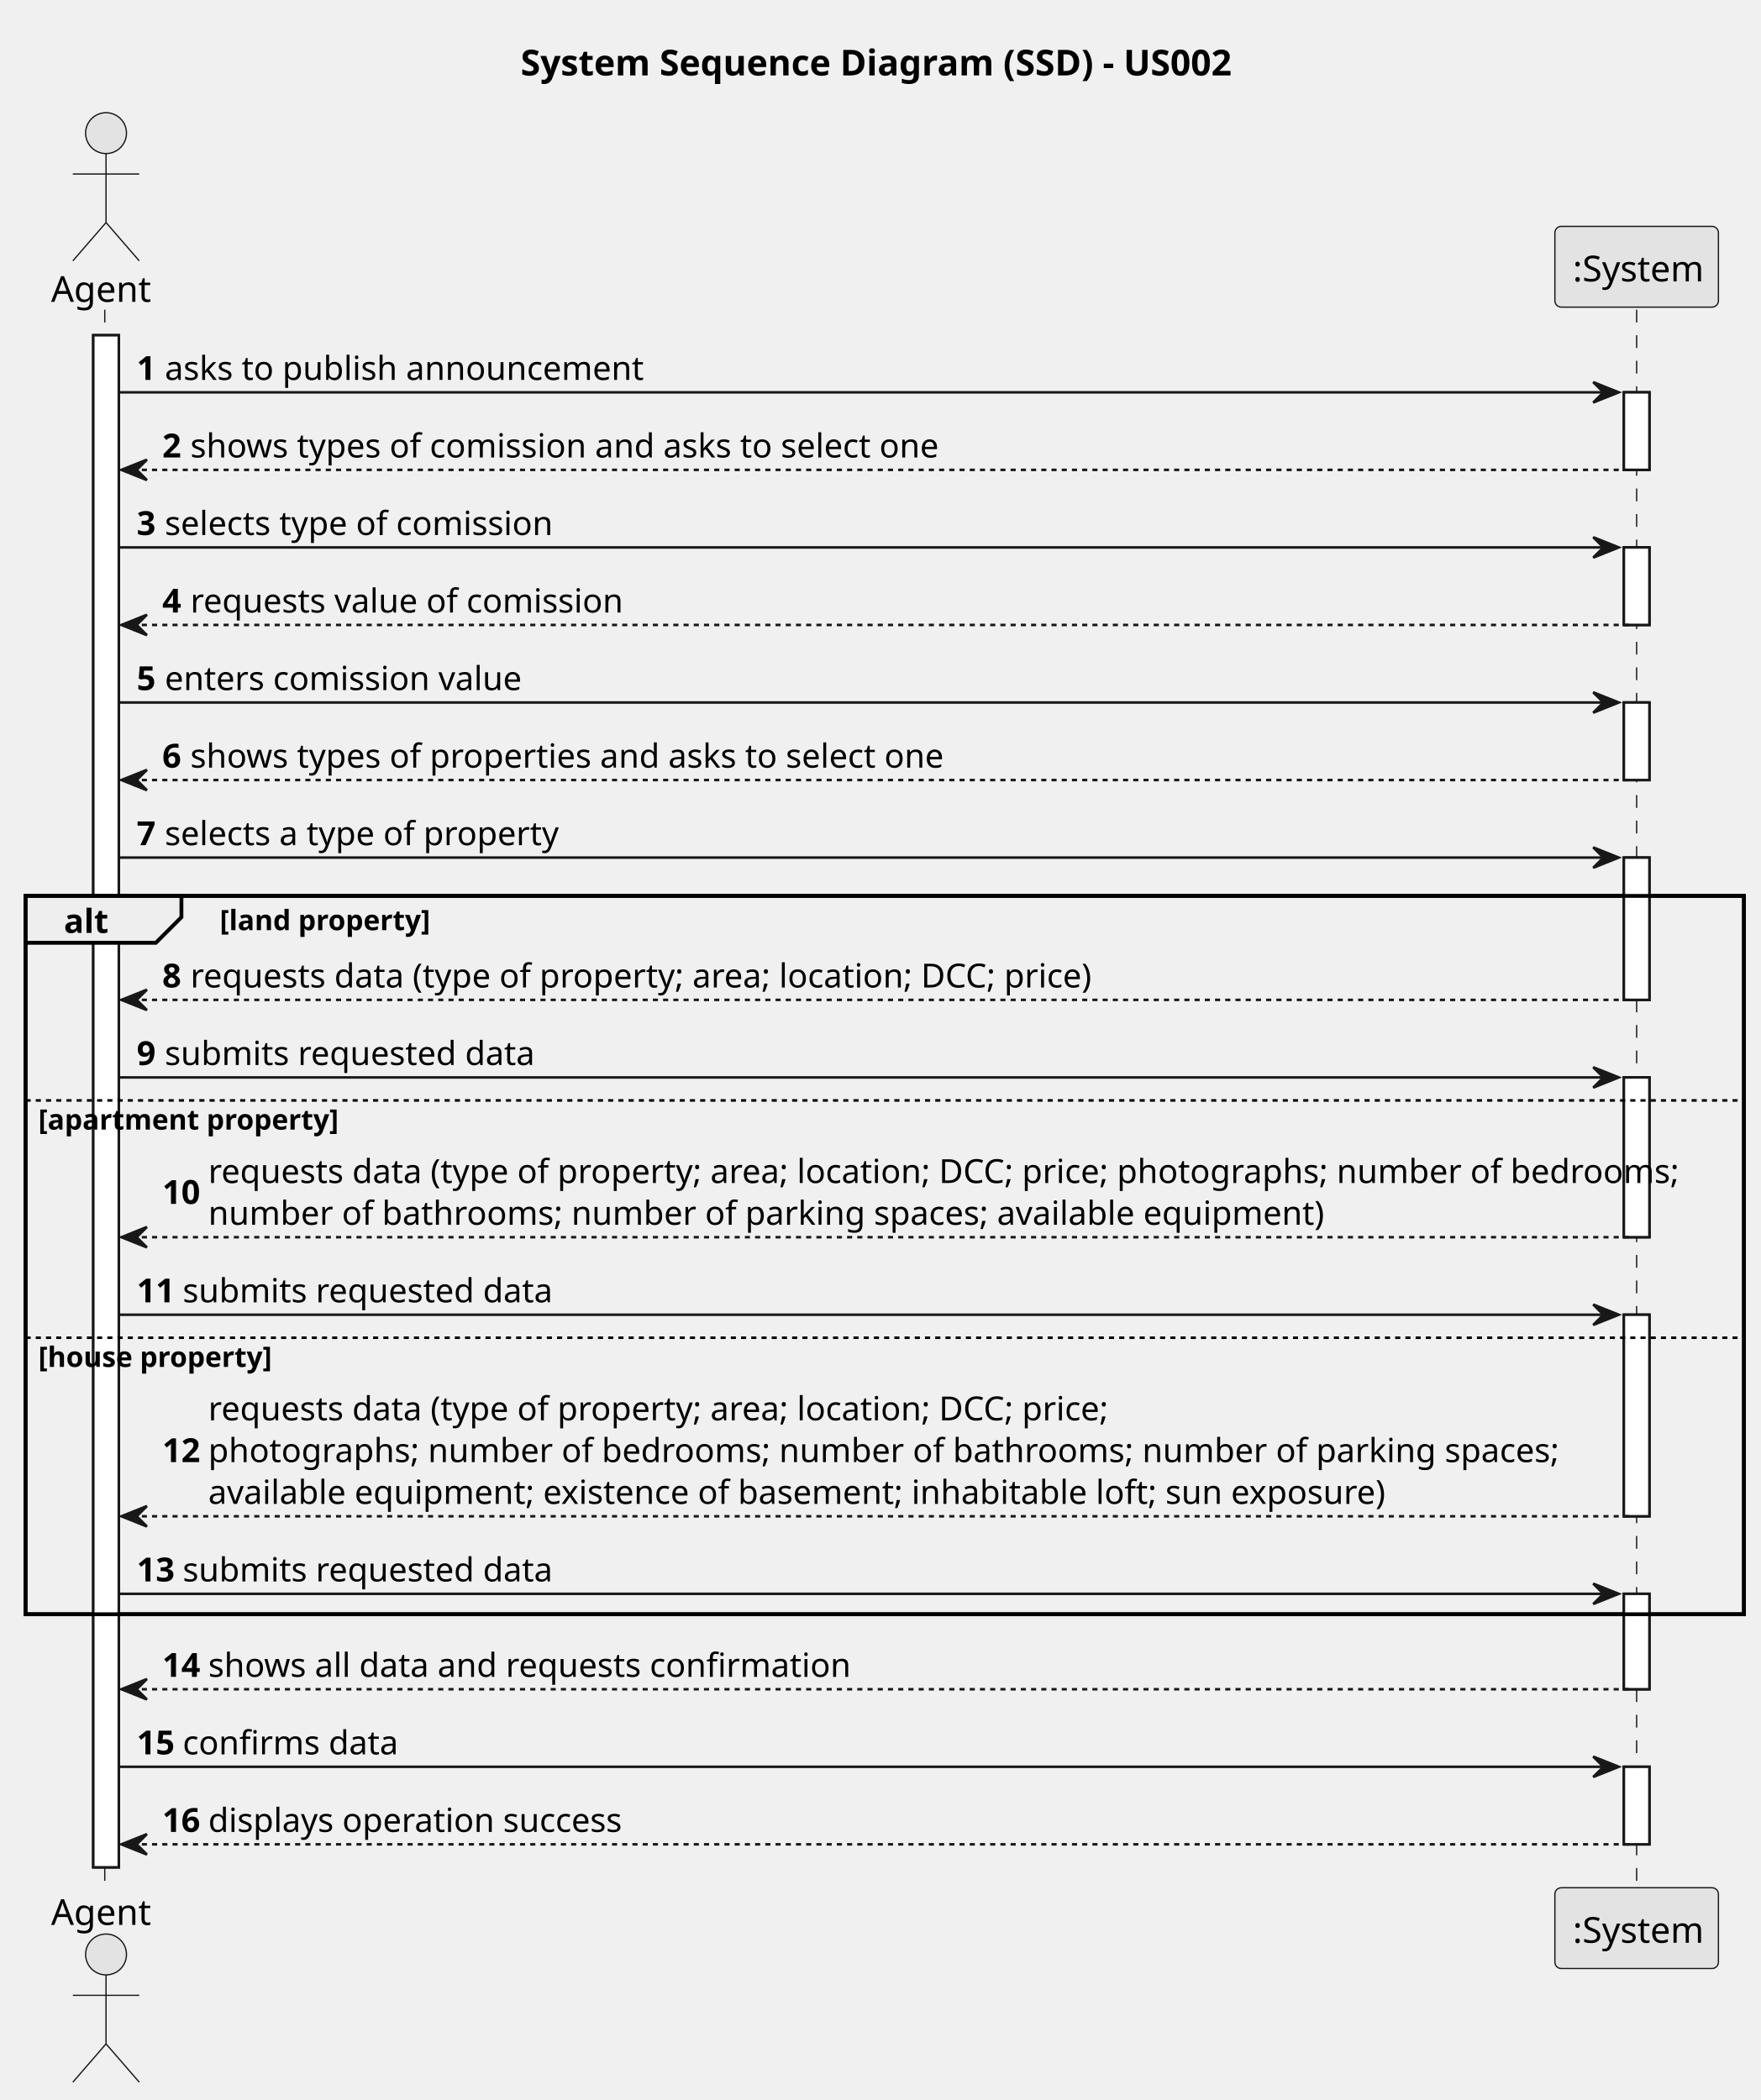
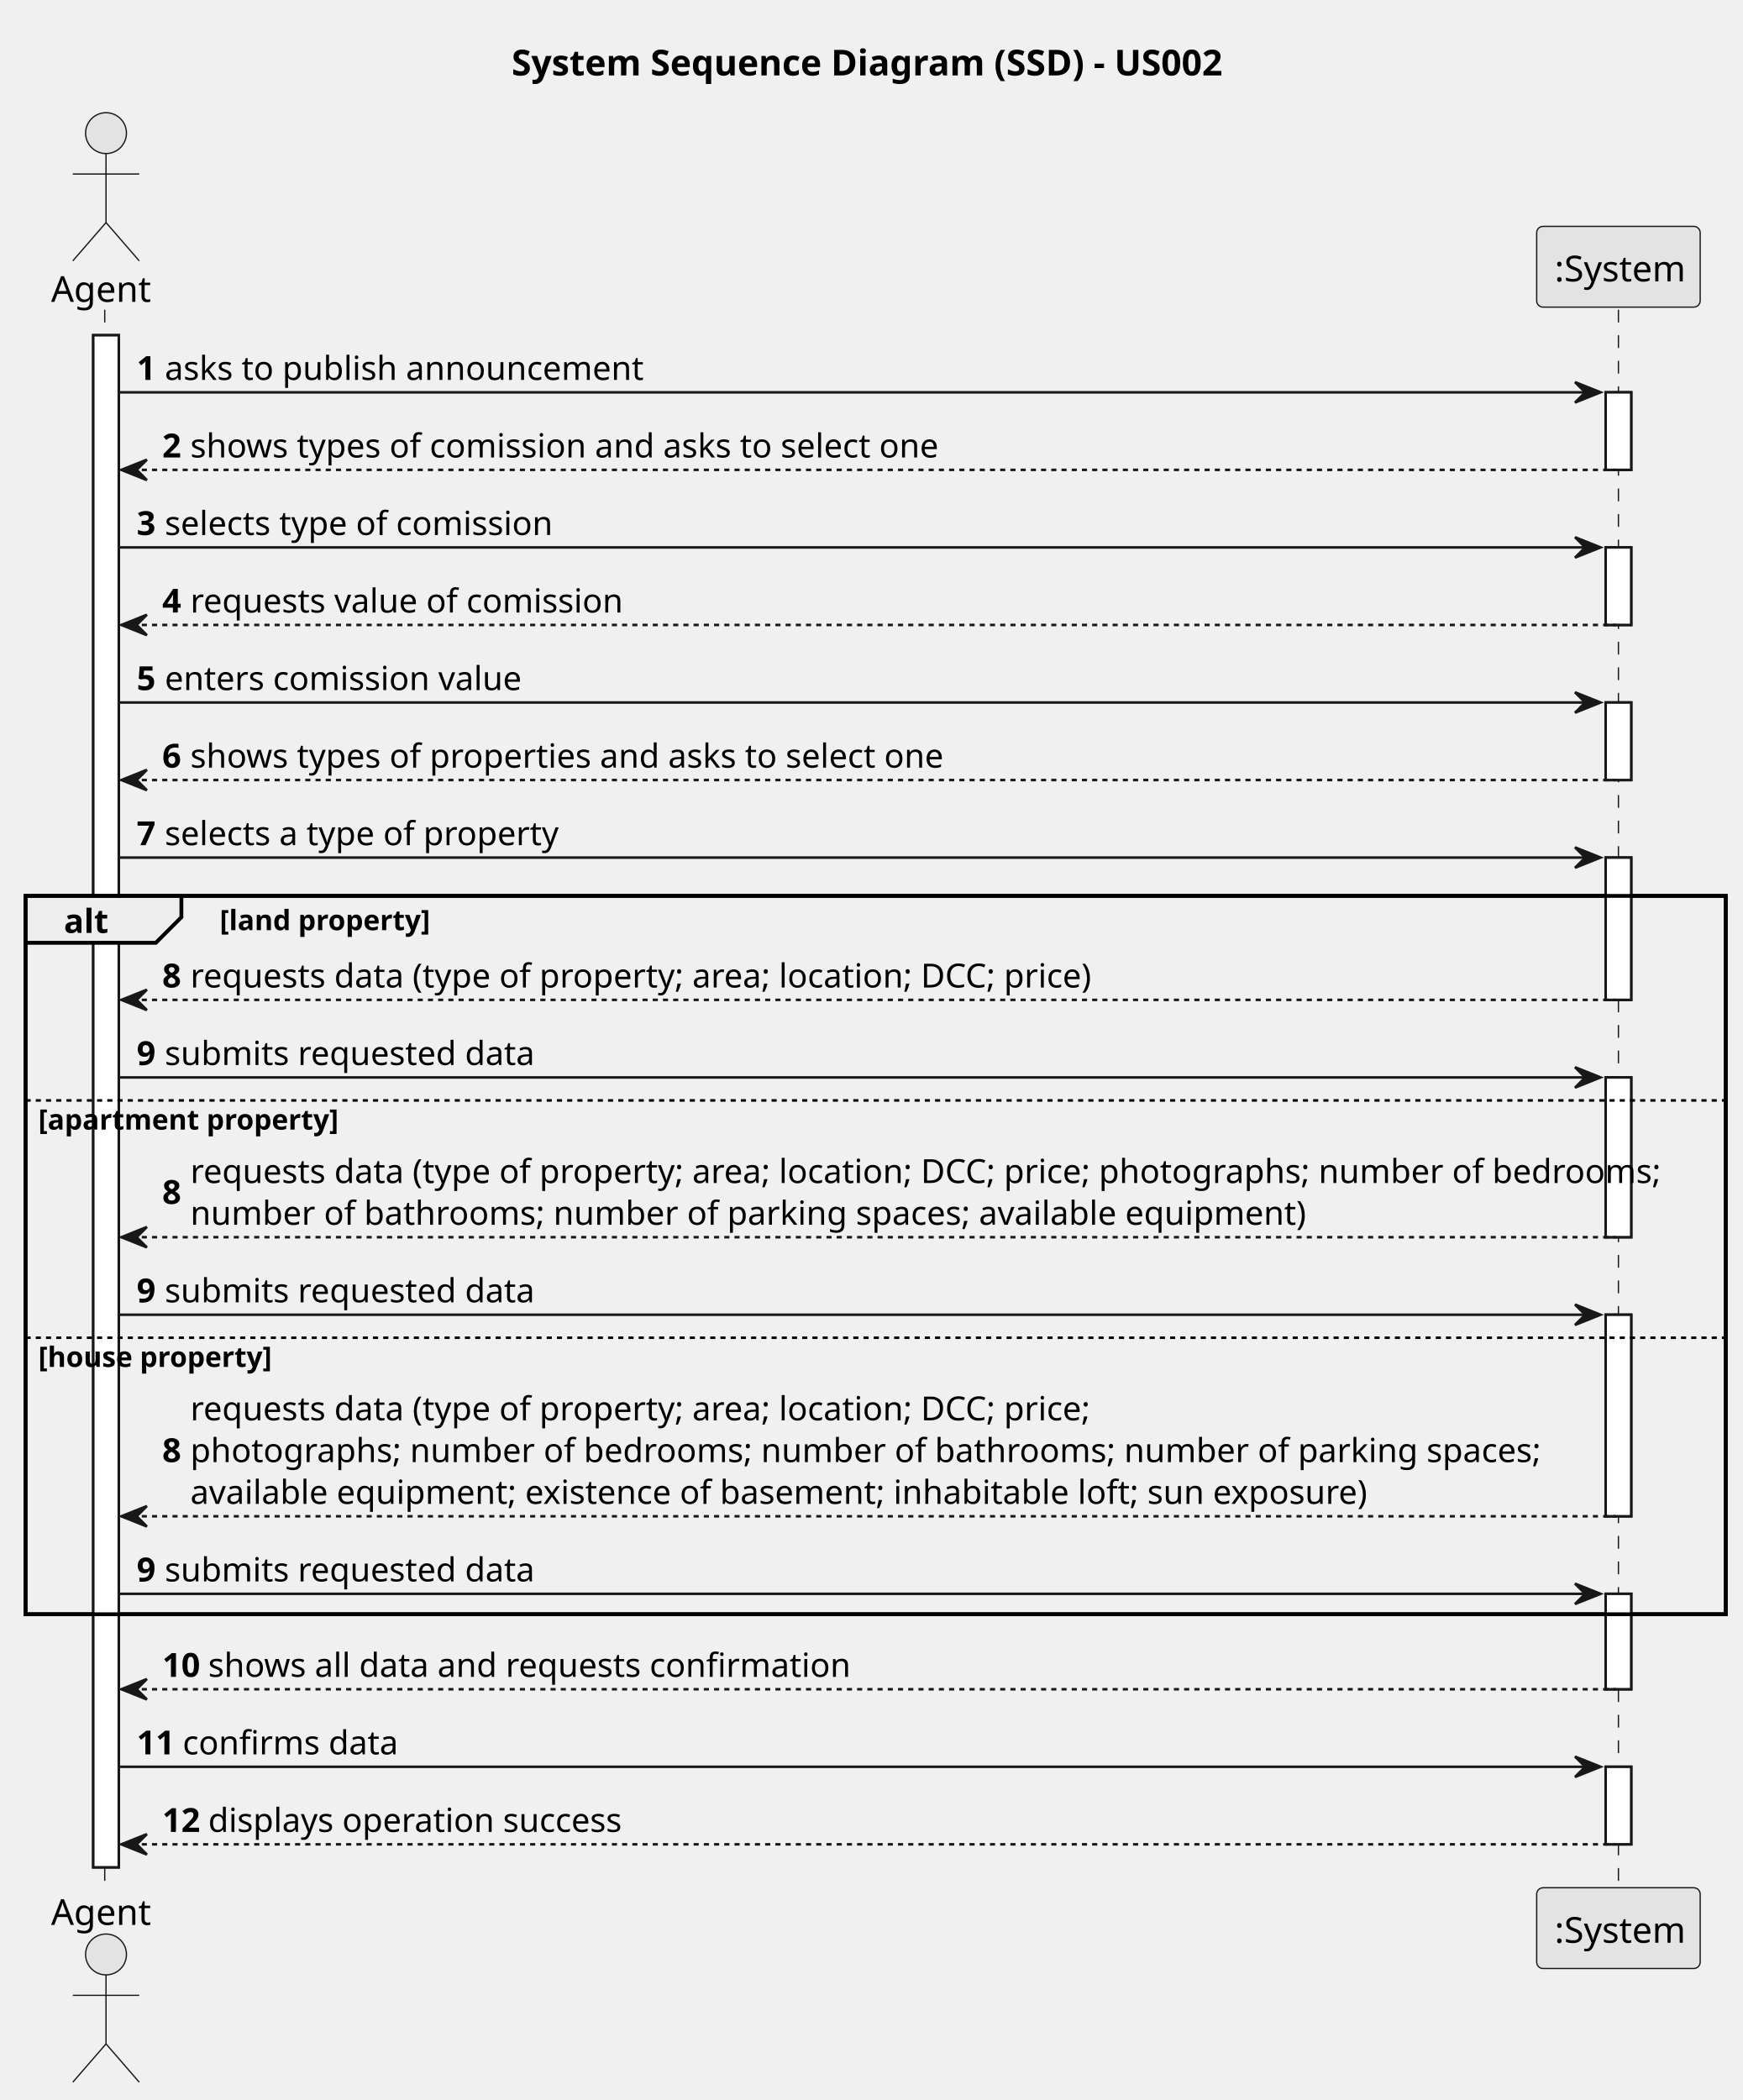
- <svg xmlns="http://www.w3.org/2000/svg" contentStyleType="text/css" height="822px" preserveAspectRatio="none" style="width:689px;height:822px;background:#FFFFFF;" version="1.1" viewBox="0 0 689 822" width="689px" zoomAndPan="magnify">
+ <svg xmlns="http://www.w3.org/2000/svg" contentStyleType="text/css" height="822px" preserveAspectRatio="none" style="width:682px;height:822px;background:#FFFFFF;" version="1.1" viewBox="0 0 682 822" width="682px" zoomAndPan="magnify">
  <defs />
  <g>
-     <text fill="#000000" font-family="sans-serif" font-size="14" font-weight="bold" lengthAdjust="spacing" textLength="284" x="203.75" y="29.533">System Sequence Diagram (SSD) - US002</text>
+     <text fill="#000000" font-family="sans-serif" font-size="14" font-weight="bold" lengthAdjust="spacing" textLength="284" x="200.25" y="29.533">System Sequence Diagram (SSD) - US002</text>
    <rect fill="#FFFFFF" height="599.703" style="stroke:#181818;stroke-width:1.0;" width="10" x="36.5" y="131.219" />
-     <rect fill="#FFFFFF" height="30.352" style="stroke:#181818;stroke-width:1.0;" width="10" x="635.5" y="153.57" />
-     <rect fill="#FFFFFF" height="30.352" style="stroke:#181818;stroke-width:1.0;" width="10" x="635.5" y="214.273" />
-     <rect fill="#FFFFFF" height="30.352" style="stroke:#181818;stroke-width:1.0;" width="10" x="635.5" y="274.977" />
-     <rect fill="#FFFFFF" height="55.703" style="stroke:#181818;stroke-width:1.0;" width="10" x="635.5" y="335.68" />
-     <rect fill="#FFFFFF" height="62.539" style="stroke:#181818;stroke-width:1.0;" width="10" x="635.5" y="421.734" />
-     <rect fill="#FFFFFF" height="78.891" style="stroke:#181818;stroke-width:1.0;" width="10" x="635.5" y="514.625" />
-     <rect fill="#FFFFFF" height="37.352" style="stroke:#181818;stroke-width:1.0;" width="10" x="635.5" y="623.867" />
-     <rect fill="#FFFFFF" height="30.352" style="stroke:#181818;stroke-width:1.0;" width="10" x="635.5" y="691.57" />
-     <rect fill="none" height="281.188" style="stroke:#000000;stroke-width:1.5;" width="672.5" x="10" y="350.68" />
+     <rect fill="#FFFFFF" height="30.352" style="stroke:#181818;stroke-width:1.0;" width="10" x="628.5" y="153.57" />
+     <rect fill="#FFFFFF" height="30.352" style="stroke:#181818;stroke-width:1.0;" width="10" x="628.5" y="214.273" />
+     <rect fill="#FFFFFF" height="30.352" style="stroke:#181818;stroke-width:1.0;" width="10" x="628.5" y="274.977" />
+     <rect fill="#FFFFFF" height="55.703" style="stroke:#181818;stroke-width:1.0;" width="10" x="628.5" y="335.68" />
+     <rect fill="#FFFFFF" height="62.539" style="stroke:#181818;stroke-width:1.0;" width="10" x="628.5" y="421.734" />
+     <rect fill="#FFFFFF" height="78.891" style="stroke:#181818;stroke-width:1.0;" width="10" x="628.5" y="514.625" />
+     <rect fill="#FFFFFF" height="37.352" style="stroke:#181818;stroke-width:1.0;" width="10" x="628.5" y="623.867" />
+     <rect fill="#FFFFFF" height="30.352" style="stroke:#181818;stroke-width:1.0;" width="10" x="628.5" y="691.57" />
+     <rect fill="none" height="281.188" style="stroke:#000000;stroke-width:1.5;" width="665.5" x="10" y="350.68" />
    <line style="stroke:#181818;stroke-width:0.5;stroke-dasharray:5.0,5.0;" x1="41" x2="41" y1="121.219" y2="739.922" />
-     <line style="stroke:#181818;stroke-width:0.5;stroke-dasharray:5.0,5.0;" x1="640.5" x2="640.5" y1="121.219" y2="739.922" />
+     <line style="stroke:#181818;stroke-width:0.5;stroke-dasharray:5.0,5.0;" x1="633.5" x2="633.5" y1="121.219" y2="739.922" />
    <text fill="#000000" font-family="sans-serif" font-size="14" lengthAdjust="spacing" textLength="37" x="20" y="118.143">Agent</text>
    <ellipse cx="41.5" cy="52.109" fill="#E3E3E3" rx="8" ry="8" style="stroke:#181818;stroke-width:0.5;" />
    <path d="M41.5,60.109 L41.5,87.109 M28.5,68.109 L54.5,68.109 M41.5,87.109 L28.5,102.109 M41.5,87.109 L54.5,102.109 " fill="none" style="stroke:#181818;stroke-width:0.5;" />
    <text fill="#000000" font-family="sans-serif" font-size="14" lengthAdjust="spacing" textLength="37" x="20" y="753.455">Agent</text>
    <ellipse cx="41.5" cy="765.031" fill="#E3E3E3" rx="8" ry="8" style="stroke:#181818;stroke-width:0.5;" />
    <path d="M41.5,773.031 L41.5,800.031 M28.5,781.031 L54.5,781.031 M41.5,800.031 L28.5,815.031 M41.5,800.031 L54.5,815.031 " fill="none" style="stroke:#181818;stroke-width:0.5;" />
-     <rect fill="#E3E3E3" height="31.609" rx="2.5" ry="2.5" style="stroke:#181818;stroke-width:0.5;" width="64" x="608.5" y="88.609" />
-     <text fill="#000000" font-family="sans-serif" font-size="14" lengthAdjust="spacing" textLength="50" x="615.5" y="110.143">:System</text>
-     <rect fill="#E3E3E3" height="31.609" rx="2.5" ry="2.5" style="stroke:#181818;stroke-width:0.5;" width="64" x="608.5" y="738.922" />
-     <text fill="#000000" font-family="sans-serif" font-size="14" lengthAdjust="spacing" textLength="50" x="615.5" y="760.455">:System</text>
+     <rect fill="#E3E3E3" height="31.609" rx="2.5" ry="2.5" style="stroke:#181818;stroke-width:0.5;" width="64" x="601.5" y="88.609" />
+     <text fill="#000000" font-family="sans-serif" font-size="14" lengthAdjust="spacing" textLength="50" x="608.5" y="110.143">:System</text>
+     <rect fill="#E3E3E3" height="31.609" rx="2.5" ry="2.5" style="stroke:#181818;stroke-width:0.5;" width="64" x="601.5" y="738.922" />
+     <text fill="#000000" font-family="sans-serif" font-size="14" lengthAdjust="spacing" textLength="50" x="608.5" y="760.455">:System</text>
    <rect fill="#FFFFFF" height="599.703" style="stroke:#181818;stroke-width:1.0;" width="10" x="36.5" y="131.219" />
-     <rect fill="#FFFFFF" height="30.352" style="stroke:#181818;stroke-width:1.0;" width="10" x="635.5" y="153.57" />
-     <rect fill="#FFFFFF" height="30.352" style="stroke:#181818;stroke-width:1.0;" width="10" x="635.5" y="214.273" />
-     <rect fill="#FFFFFF" height="30.352" style="stroke:#181818;stroke-width:1.0;" width="10" x="635.5" y="274.977" />
-     <rect fill="#FFFFFF" height="55.703" style="stroke:#181818;stroke-width:1.0;" width="10" x="635.5" y="335.68" />
-     <rect fill="#FFFFFF" height="62.539" style="stroke:#181818;stroke-width:1.0;" width="10" x="635.5" y="421.734" />
-     <rect fill="#FFFFFF" height="78.891" style="stroke:#181818;stroke-width:1.0;" width="10" x="635.5" y="514.625" />
-     <rect fill="#FFFFFF" height="37.352" style="stroke:#181818;stroke-width:1.0;" width="10" x="635.5" y="623.867" />
-     <rect fill="#FFFFFF" height="30.352" style="stroke:#181818;stroke-width:1.0;" width="10" x="635.5" y="691.57" />
-     <polygon fill="#181818" points="623.5,149.57,633.5,153.57,623.5,157.57,627.5,153.57" style="stroke:#181818;stroke-width:1.0;" />
-     <line style="stroke:#181818;stroke-width:1.0;" x1="46.5" x2="629.5" y1="153.57" y2="153.57" />
+     <rect fill="#FFFFFF" height="30.352" style="stroke:#181818;stroke-width:1.0;" width="10" x="628.5" y="153.57" />
+     <rect fill="#FFFFFF" height="30.352" style="stroke:#181818;stroke-width:1.0;" width="10" x="628.5" y="214.273" />
+     <rect fill="#FFFFFF" height="30.352" style="stroke:#181818;stroke-width:1.0;" width="10" x="628.5" y="274.977" />
+     <rect fill="#FFFFFF" height="55.703" style="stroke:#181818;stroke-width:1.0;" width="10" x="628.5" y="335.68" />
+     <rect fill="#FFFFFF" height="62.539" style="stroke:#181818;stroke-width:1.0;" width="10" x="628.5" y="421.734" />
+     <rect fill="#FFFFFF" height="78.891" style="stroke:#181818;stroke-width:1.0;" width="10" x="628.5" y="514.625" />
+     <rect fill="#FFFFFF" height="37.352" style="stroke:#181818;stroke-width:1.0;" width="10" x="628.5" y="623.867" />
+     <rect fill="#FFFFFF" height="30.352" style="stroke:#181818;stroke-width:1.0;" width="10" x="628.5" y="691.57" />
+     <polygon fill="#181818" points="616.5,149.57,626.5,153.57,616.5,157.57,620.5,153.57" style="stroke:#181818;stroke-width:1.0;" />
+     <line style="stroke:#181818;stroke-width:1.0;" x1="46.5" x2="622.5" y1="153.57" y2="153.57" />
    <text fill="#000000" font-family="sans-serif" font-size="13" font-weight="bold" lengthAdjust="spacing" textLength="7" x="53.5" y="148.714">1</text>
    <text fill="#000000" font-family="sans-serif" font-size="13" lengthAdjust="spacing" textLength="177" x="64.5" y="148.714">asks to publish announcement</text>
    <polygon fill="#181818" points="57.5,179.922,47.5,183.922,57.5,187.922,53.5,183.922" style="stroke:#181818;stroke-width:1.0;" />
-     <line style="stroke:#181818;stroke-width:1.0;stroke-dasharray:2.0,2.0;" x1="51.5" x2="639.5" y1="183.922" y2="183.922" />
+     <line style="stroke:#181818;stroke-width:1.0;stroke-dasharray:2.0,2.0;" x1="51.5" x2="632.5" y1="183.922" y2="183.922" />
    <text fill="#000000" font-family="sans-serif" font-size="13" font-weight="bold" lengthAdjust="spacing" textLength="7" x="63.5" y="179.065">2</text>
    <text fill="#000000" font-family="sans-serif" font-size="13" lengthAdjust="spacing" textLength="286" x="74.5" y="179.065">shows types of comission and asks to select one</text>
-     <polygon fill="#181818" points="623.5,210.273,633.5,214.273,623.5,218.273,627.5,214.273" style="stroke:#181818;stroke-width:1.0;" />
-     <line style="stroke:#181818;stroke-width:1.0;" x1="46.5" x2="629.5" y1="214.273" y2="214.273" />
+     <polygon fill="#181818" points="616.5,210.273,626.5,214.273,616.5,218.273,620.5,214.273" style="stroke:#181818;stroke-width:1.0;" />
+     <line style="stroke:#181818;stroke-width:1.0;" x1="46.5" x2="622.5" y1="214.273" y2="214.273" />
    <text fill="#000000" font-family="sans-serif" font-size="13" font-weight="bold" lengthAdjust="spacing" textLength="7" x="53.5" y="209.417">3</text>
    <text fill="#000000" font-family="sans-serif" font-size="13" lengthAdjust="spacing" textLength="148" x="64.5" y="209.417">selects type of comission</text>
    <polygon fill="#181818" points="57.5,240.625,47.5,244.625,57.5,248.625,53.5,244.625" style="stroke:#181818;stroke-width:1.0;" />
-     <line style="stroke:#181818;stroke-width:1.0;stroke-dasharray:2.0,2.0;" x1="51.5" x2="639.5" y1="244.625" y2="244.625" />
+     <line style="stroke:#181818;stroke-width:1.0;stroke-dasharray:2.0,2.0;" x1="51.5" x2="632.5" y1="244.625" y2="244.625" />
    <text fill="#000000" font-family="sans-serif" font-size="13" font-weight="bold" lengthAdjust="spacing" textLength="7" x="63.5" y="239.769">4</text>
    <text fill="#000000" font-family="sans-serif" font-size="13" lengthAdjust="spacing" textLength="160" x="74.5" y="239.769">requests value of comission</text>
-     <polygon fill="#181818" points="623.5,270.977,633.5,274.977,623.5,278.977,627.5,274.977" style="stroke:#181818;stroke-width:1.0;" />
-     <line style="stroke:#181818;stroke-width:1.0;" x1="46.5" x2="629.5" y1="274.977" y2="274.977" />
+     <polygon fill="#181818" points="616.5,270.977,626.5,274.977,616.5,278.977,620.5,274.977" style="stroke:#181818;stroke-width:1.0;" />
+     <line style="stroke:#181818;stroke-width:1.0;" x1="46.5" x2="622.5" y1="274.977" y2="274.977" />
    <text fill="#000000" font-family="sans-serif" font-size="13" font-weight="bold" lengthAdjust="spacing" textLength="7" x="53.5" y="270.12">5</text>
    <text fill="#000000" font-family="sans-serif" font-size="13" lengthAdjust="spacing" textLength="132" x="64.5" y="270.12">enters comission value</text>
    <polygon fill="#181818" points="57.5,301.328,47.5,305.328,57.5,309.328,53.5,305.328" style="stroke:#181818;stroke-width:1.0;" />
-     <line style="stroke:#181818;stroke-width:1.0;stroke-dasharray:2.0,2.0;" x1="51.5" x2="639.5" y1="305.328" y2="305.328" />
+     <line style="stroke:#181818;stroke-width:1.0;stroke-dasharray:2.0,2.0;" x1="51.5" x2="632.5" y1="305.328" y2="305.328" />
    <text fill="#000000" font-family="sans-serif" font-size="13" font-weight="bold" lengthAdjust="spacing" textLength="7" x="63.5" y="300.472">6</text>
    <text fill="#000000" font-family="sans-serif" font-size="13" lengthAdjust="spacing" textLength="284" x="74.5" y="300.472">shows types of properties and asks to select one</text>
-     <polygon fill="#181818" points="623.5,331.68,633.5,335.68,623.5,339.68,627.5,335.68" style="stroke:#181818;stroke-width:1.0;" />
-     <line style="stroke:#181818;stroke-width:1.0;" x1="46.5" x2="629.5" y1="335.68" y2="335.68" />
+     <polygon fill="#181818" points="616.5,331.68,626.5,335.68,616.5,339.68,620.5,335.68" style="stroke:#181818;stroke-width:1.0;" />
+     <line style="stroke:#181818;stroke-width:1.0;" x1="46.5" x2="622.5" y1="335.68" y2="335.68" />
    <text fill="#000000" font-family="sans-serif" font-size="13" font-weight="bold" lengthAdjust="spacing" textLength="7" x="53.5" y="330.823">7</text>
    <text fill="#000000" font-family="sans-serif" font-size="13" lengthAdjust="spacing" textLength="147" x="64.5" y="330.823">selects a type of property</text>
    <path d="M10,350.68 L71,350.68 L71,359.031 L61,369.031 L10,369.031 L10,350.68 " fill="#EEEEEE" style="stroke:#000000;stroke-width:1.5;" />
-     <rect fill="none" height="281.188" style="stroke:#000000;stroke-width:1.5;" width="672.5" x="10" y="350.68" />
+     <rect fill="none" height="281.188" style="stroke:#000000;stroke-width:1.5;" width="665.5" x="10" y="350.68" />
    <text fill="#000000" font-family="sans-serif" font-size="13" font-weight="bold" lengthAdjust="spacing" textLength="16" x="25" y="365.175">alt</text>
    <text fill="#000000" font-family="sans-serif" font-size="11" font-weight="bold" lengthAdjust="spacing" textLength="82" x="86" y="364.099">[land property]</text>
    <polygon fill="#181818" points="57.5,387.383,47.5,391.383,57.5,395.383,53.5,391.383" style="stroke:#181818;stroke-width:1.0;" />
-     <line style="stroke:#181818;stroke-width:1.0;stroke-dasharray:2.0,2.0;" x1="51.5" x2="639.5" y1="391.383" y2="391.383" />
+     <line style="stroke:#181818;stroke-width:1.0;stroke-dasharray:2.0,2.0;" x1="51.5" x2="632.5" y1="391.383" y2="391.383" />
    <text fill="#000000" font-family="sans-serif" font-size="13" font-weight="bold" lengthAdjust="spacing" textLength="7" x="63.5" y="386.526">8</text>
    <text fill="#000000" font-family="sans-serif" font-size="13" lengthAdjust="spacing" textLength="338" x="74.5" y="386.526">requests data (type of property; area; location; DCC; price)</text>
-     <polygon fill="#181818" points="623.5,417.734,633.5,421.734,623.5,425.734,627.5,421.734" style="stroke:#181818;stroke-width:1.0;" />
-     <line style="stroke:#181818;stroke-width:1.0;" x1="46.5" x2="629.5" y1="421.734" y2="421.734" />
+     <polygon fill="#181818" points="616.5,417.734,626.5,421.734,616.5,425.734,620.5,421.734" style="stroke:#181818;stroke-width:1.0;" />
+     <line style="stroke:#181818;stroke-width:1.0;" x1="46.5" x2="622.5" y1="421.734" y2="421.734" />
    <text fill="#000000" font-family="sans-serif" font-size="13" font-weight="bold" lengthAdjust="spacing" textLength="7" x="53.5" y="416.878">9</text>
    <text fill="#000000" font-family="sans-serif" font-size="13" lengthAdjust="spacing" textLength="136" x="64.5" y="416.878">submits requested data</text>
-     <line style="stroke:#000000;stroke-width:1.0;stroke-dasharray:2.0,2.0;" x1="10" x2="682.5" y1="430.734" y2="430.734" />
+     <line style="stroke:#000000;stroke-width:1.0;stroke-dasharray:2.0,2.0;" x1="10" x2="675.5" y1="430.734" y2="430.734" />
    <text fill="#000000" font-family="sans-serif" font-size="11" font-weight="bold" lengthAdjust="spacing" textLength="116" x="15" y="442.153">[apartment property]</text>
    <polygon fill="#181818" points="57.5,480.273,47.5,484.273,57.5,488.273,53.5,484.273" style="stroke:#181818;stroke-width:1.0;" />
-     <line style="stroke:#181818;stroke-width:1.0;stroke-dasharray:2.0,2.0;" x1="51.5" x2="639.5" y1="484.273" y2="484.273" />
-     <text fill="#000000" font-family="sans-serif" font-size="13" font-weight="bold" lengthAdjust="spacing" textLength="14" x="63.5" y="471.241">10</text>
-     <text fill="#000000" font-family="sans-serif" font-size="13" lengthAdjust="spacing" textLength="543" x="81.5" y="463.065">requests data (type of property; area; location; DCC; price; photographs; number of bedrooms;</text>
-     <text fill="#000000" font-family="sans-serif" font-size="13" lengthAdjust="spacing" textLength="404" x="81.5" y="479.417">number of bathrooms; number of parking spaces; available equipment)</text>
-     <polygon fill="#181818" points="623.5,510.625,633.5,514.625,623.5,518.625,627.5,514.625" style="stroke:#181818;stroke-width:1.0;" />
-     <line style="stroke:#181818;stroke-width:1.0;" x1="46.5" x2="629.5" y1="514.625" y2="514.625" />
-     <text fill="#000000" font-family="sans-serif" font-size="13" font-weight="bold" lengthAdjust="spacing" textLength="14" x="53.5" y="509.769">11</text>
-     <text fill="#000000" font-family="sans-serif" font-size="13" lengthAdjust="spacing" textLength="136" x="71.5" y="509.769">submits requested data</text>
-     <line style="stroke:#000000;stroke-width:1.0;stroke-dasharray:2.0,2.0;" x1="10" x2="682.5" y1="523.625" y2="523.625" />
+     <line style="stroke:#181818;stroke-width:1.0;stroke-dasharray:2.0,2.0;" x1="51.5" x2="632.5" y1="484.273" y2="484.273" />
+     <text fill="#000000" font-family="sans-serif" font-size="13" font-weight="bold" lengthAdjust="spacing" textLength="7" x="63.5" y="471.241">8</text>
+     <text fill="#000000" font-family="sans-serif" font-size="13" lengthAdjust="spacing" textLength="543" x="74.5" y="463.065">requests data (type of property; area; location; DCC; price; photographs; number of bedrooms;</text>
+     <text fill="#000000" font-family="sans-serif" font-size="13" lengthAdjust="spacing" textLength="404" x="74.5" y="479.417">number of bathrooms; number of parking spaces; available equipment)</text>
+     <polygon fill="#181818" points="616.5,510.625,626.5,514.625,616.5,518.625,620.5,514.625" style="stroke:#181818;stroke-width:1.0;" />
+     <line style="stroke:#181818;stroke-width:1.0;" x1="46.5" x2="622.5" y1="514.625" y2="514.625" />
+     <text fill="#000000" font-family="sans-serif" font-size="13" font-weight="bold" lengthAdjust="spacing" textLength="7" x="53.5" y="509.769">9</text>
+     <text fill="#000000" font-family="sans-serif" font-size="13" lengthAdjust="spacing" textLength="136" x="64.5" y="509.769">submits requested data</text>
+     <line style="stroke:#000000;stroke-width:1.0;stroke-dasharray:2.0,2.0;" x1="10" x2="675.5" y1="523.625" y2="523.625" />
    <text fill="#000000" font-family="sans-serif" font-size="11" font-weight="bold" lengthAdjust="spacing" textLength="94" x="15" y="535.044">[house property]</text>
    <polygon fill="#181818" points="57.5,589.516,47.5,593.516,57.5,597.516,53.5,593.516" style="stroke:#181818;stroke-width:1.0;" />
-     <line style="stroke:#181818;stroke-width:1.0;stroke-dasharray:2.0,2.0;" x1="51.5" x2="639.5" y1="593.516" y2="593.516" />
-     <text fill="#000000" font-family="sans-serif" font-size="13" font-weight="bold" lengthAdjust="spacing" textLength="14" x="63.5" y="572.308">12</text>
-     <text fill="#000000" font-family="sans-serif" font-size="13" lengthAdjust="spacing" textLength="338" x="81.5" y="555.956">requests data (type of property; area; location; DCC; price;</text>
-     <text fill="#000000" font-family="sans-serif" font-size="13" lengthAdjust="spacing" textLength="488" x="81.5" y="572.308">photographs; number of bedrooms; number of bathrooms; number of parking spaces;</text>
-     <text fill="#000000" font-family="sans-serif" font-size="13" lengthAdjust="spacing" textLength="433" x="81.5" y="588.659">available equipment; existence of basement; inhabitable loft; sun exposure)</text>
-     <polygon fill="#181818" points="623.5,619.867,633.5,623.867,623.5,627.867,627.5,623.867" style="stroke:#181818;stroke-width:1.0;" />
-     <line style="stroke:#181818;stroke-width:1.0;" x1="46.5" x2="629.5" y1="623.867" y2="623.867" />
-     <text fill="#000000" font-family="sans-serif" font-size="13" font-weight="bold" lengthAdjust="spacing" textLength="14" x="53.5" y="619.011">13</text>
-     <text fill="#000000" font-family="sans-serif" font-size="13" lengthAdjust="spacing" textLength="136" x="71.5" y="619.011">submits requested data</text>
+     <line style="stroke:#181818;stroke-width:1.0;stroke-dasharray:2.0,2.0;" x1="51.5" x2="632.5" y1="593.516" y2="593.516" />
+     <text fill="#000000" font-family="sans-serif" font-size="13" font-weight="bold" lengthAdjust="spacing" textLength="7" x="63.5" y="572.308">8</text>
+     <text fill="#000000" font-family="sans-serif" font-size="13" lengthAdjust="spacing" textLength="338" x="74.5" y="555.956">requests data (type of property; area; location; DCC; price;</text>
+     <text fill="#000000" font-family="sans-serif" font-size="13" lengthAdjust="spacing" textLength="488" x="74.5" y="572.308">photographs; number of bedrooms; number of bathrooms; number of parking spaces;</text>
+     <text fill="#000000" font-family="sans-serif" font-size="13" lengthAdjust="spacing" textLength="433" x="74.5" y="588.659">available equipment; existence of basement; inhabitable loft; sun exposure)</text>
+     <polygon fill="#181818" points="616.5,619.867,626.5,623.867,616.5,627.867,620.5,623.867" style="stroke:#181818;stroke-width:1.0;" />
+     <line style="stroke:#181818;stroke-width:1.0;" x1="46.5" x2="622.5" y1="623.867" y2="623.867" />
+     <text fill="#000000" font-family="sans-serif" font-size="13" font-weight="bold" lengthAdjust="spacing" textLength="7" x="53.5" y="619.011">9</text>
+     <text fill="#000000" font-family="sans-serif" font-size="13" lengthAdjust="spacing" textLength="136" x="64.5" y="619.011">submits requested data</text>
    <polygon fill="#181818" points="57.5,657.219,47.5,661.219,57.5,665.219,53.5,661.219" style="stroke:#181818;stroke-width:1.0;" />
-     <line style="stroke:#181818;stroke-width:1.0;stroke-dasharray:2.0,2.0;" x1="51.5" x2="639.5" y1="661.219" y2="661.219" />
-     <text fill="#000000" font-family="sans-serif" font-size="13" font-weight="bold" lengthAdjust="spacing" textLength="14" x="63.5" y="656.362">14</text>
+     <line style="stroke:#181818;stroke-width:1.0;stroke-dasharray:2.0,2.0;" x1="51.5" x2="632.5" y1="661.219" y2="661.219" />
+     <text fill="#000000" font-family="sans-serif" font-size="13" font-weight="bold" lengthAdjust="spacing" textLength="14" x="63.5" y="656.362">10</text>
    <text fill="#000000" font-family="sans-serif" font-size="13" lengthAdjust="spacing" textLength="236" x="81.5" y="656.362">shows all data and requests confirmation</text>
-     <polygon fill="#181818" points="623.5,687.57,633.5,691.57,623.5,695.57,627.5,691.57" style="stroke:#181818;stroke-width:1.0;" />
-     <line style="stroke:#181818;stroke-width:1.0;" x1="46.5" x2="629.5" y1="691.57" y2="691.57" />
-     <text fill="#000000" font-family="sans-serif" font-size="13" font-weight="bold" lengthAdjust="spacing" textLength="14" x="53.5" y="686.714">15</text>
+     <polygon fill="#181818" points="616.5,687.57,626.5,691.57,616.5,695.57,620.5,691.57" style="stroke:#181818;stroke-width:1.0;" />
+     <line style="stroke:#181818;stroke-width:1.0;" x1="46.5" x2="622.5" y1="691.57" y2="691.57" />
+     <text fill="#000000" font-family="sans-serif" font-size="13" font-weight="bold" lengthAdjust="spacing" textLength="14" x="53.5" y="686.714">11</text>
    <text fill="#000000" font-family="sans-serif" font-size="13" lengthAdjust="spacing" textLength="78" x="71.5" y="686.714">confirms data</text>
    <polygon fill="#181818" points="57.5,717.922,47.5,721.922,57.5,725.922,53.5,721.922" style="stroke:#181818;stroke-width:1.0;" />
-     <line style="stroke:#181818;stroke-width:1.0;stroke-dasharray:2.0,2.0;" x1="51.5" x2="639.5" y1="721.922" y2="721.922" />
-     <text fill="#000000" font-family="sans-serif" font-size="13" font-weight="bold" lengthAdjust="spacing" textLength="14" x="63.5" y="717.065">16</text>
+     <line style="stroke:#181818;stroke-width:1.0;stroke-dasharray:2.0,2.0;" x1="51.5" x2="632.5" y1="721.922" y2="721.922" />
+     <text fill="#000000" font-family="sans-serif" font-size="13" font-weight="bold" lengthAdjust="spacing" textLength="14" x="63.5" y="717.065">12</text>
    <text fill="#000000" font-family="sans-serif" font-size="13" lengthAdjust="spacing" textLength="158" x="81.5" y="717.065">displays operation success</text>
  </g>
</svg>
